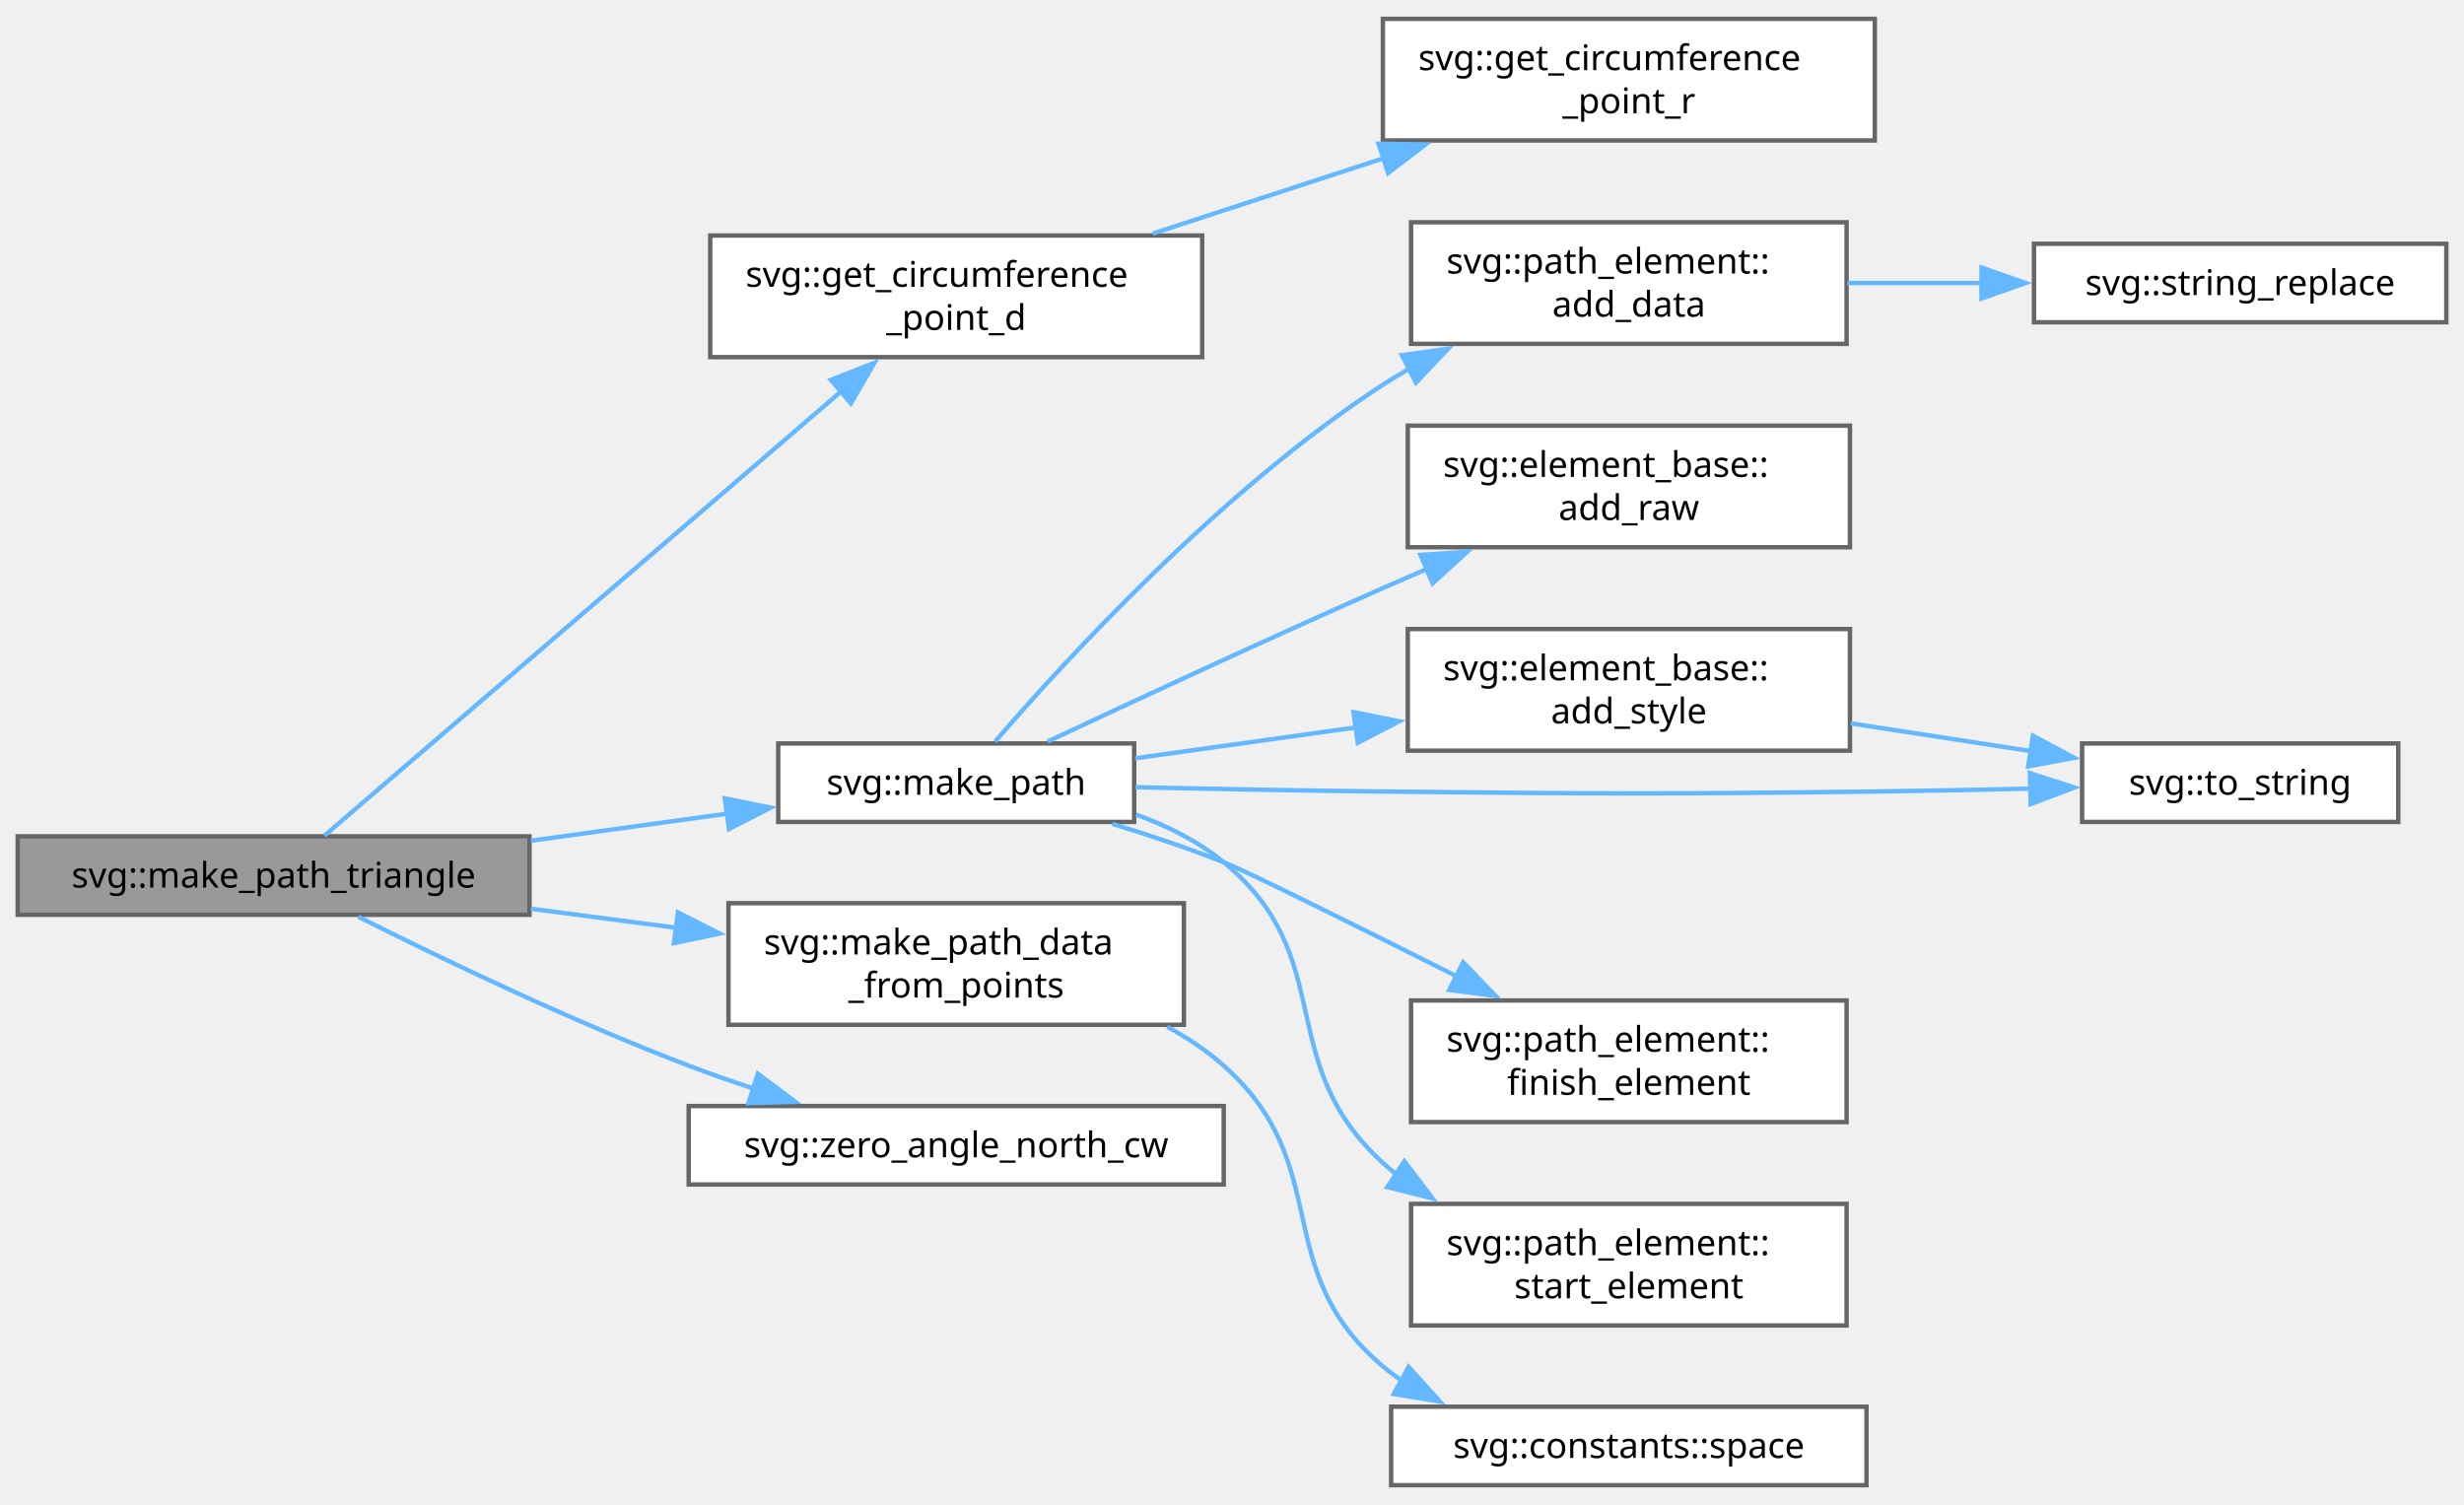
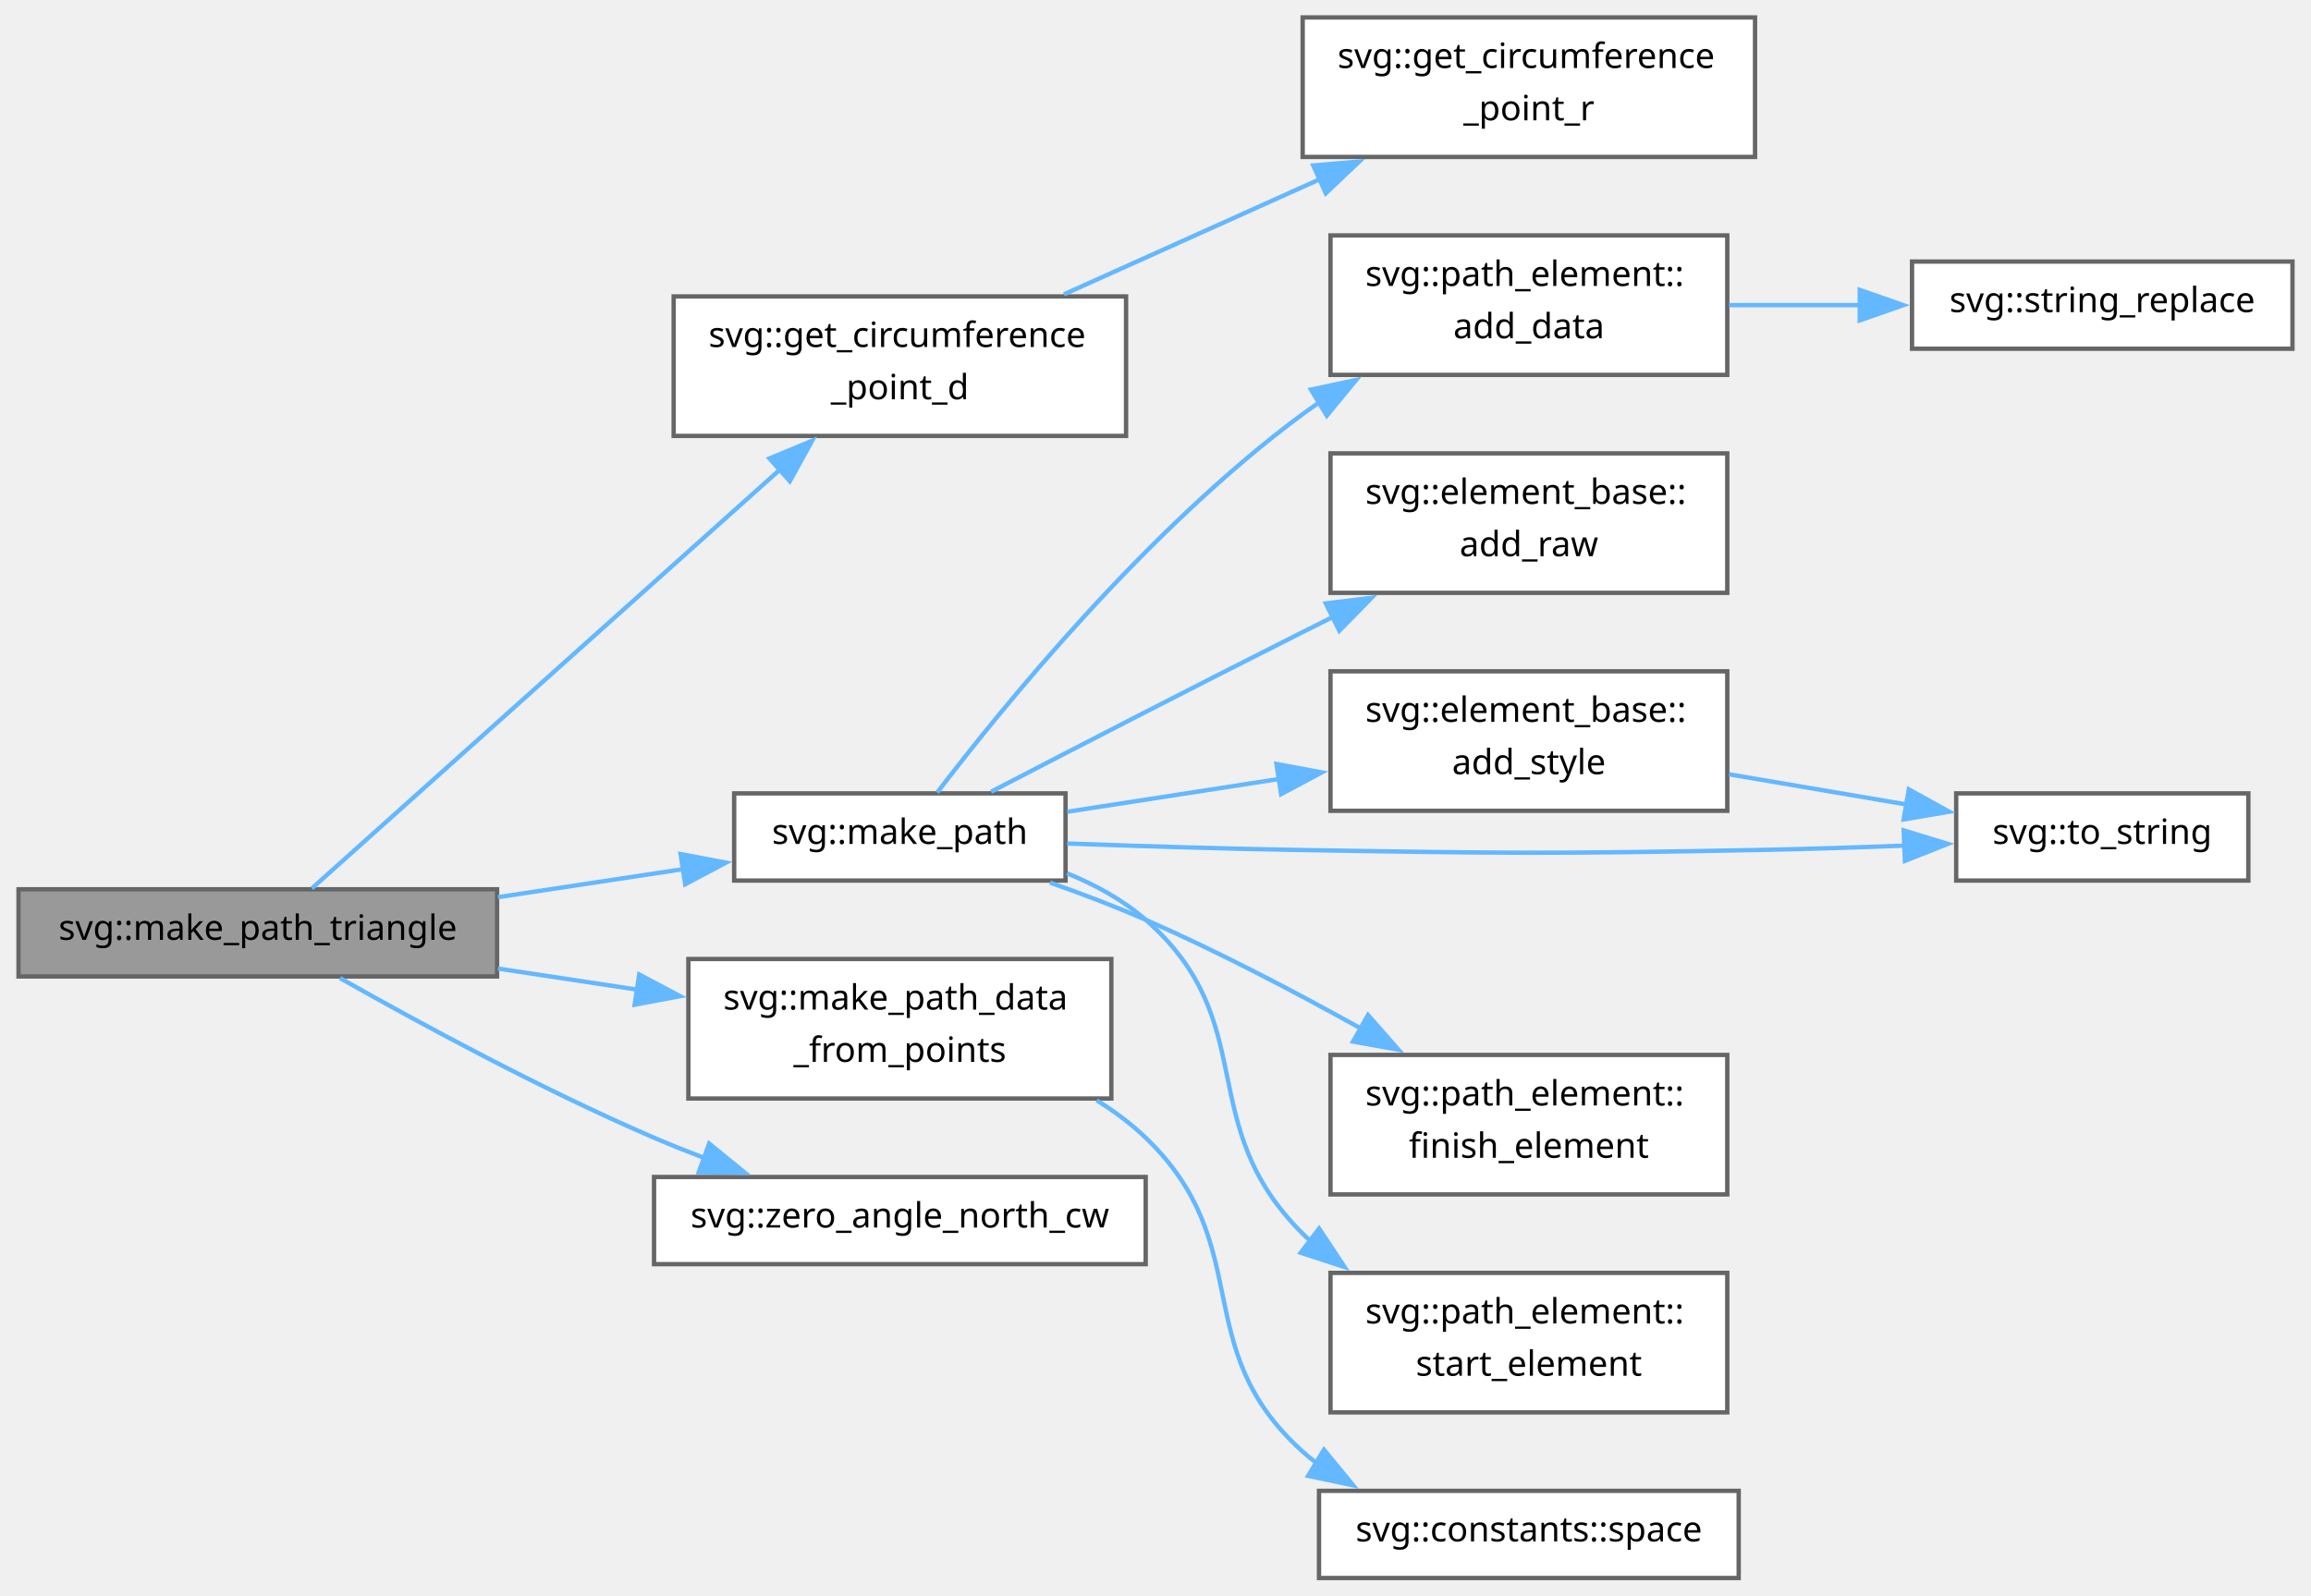
- <svg xmlns="http://www.w3.org/2000/svg" xmlns:xlink="http://www.w3.org/1999/xlink" width="557pt" height="340pt" viewBox="0.00 0.00 557.25 339.62">
-   <g id="graph0" class="graph" transform="scale(1 1) rotate(0) translate(4 335.62)">
+ <svg xmlns="http://www.w3.org/2000/svg" xmlns:xlink="http://www.w3.org/1999/xlink" width="530pt" height="366pt" viewBox="0.00 0.00 529.50 366.00">
+   <g id="graph0" class="graph" transform="scale(1 1) rotate(0) translate(4 362)">
    <g id="Node000001" class="node">
      <g id="a_Node000001">
        <a xlink:title="Center a triangle at this point.">
-           <polygon fill="#999999" stroke="#666666" points="115.75,-146.75 0,-146.75 0,-129 115.75,-129 115.75,-146.75" />
-           <text text-anchor="middle" x="57.88" y="-135.15" font-family="SourceSans" font-size="8.00">svg::make_path_triangle</text>
+           <polygon fill="#999999" stroke="#666666" points="109.75,-158 0,-158 0,-138 109.75,-138 109.75,-158" />
+           <text text-anchor="middle" x="54.88" y="-146.4" font-family="SourceSans" font-size="8.00">svg::make_path_triangle</text>
        </a>
      </g>
    </g>
    <g id="Node000002" class="node">
      <g id="a_Node000002">
        <a xlink:href="namespacesvg.html#ab44508c4aeca591141ebec50145b75cd" target="_top" xlink:title="Angle in degrees.">
-           <polygon fill="white" stroke="#666666" points="267.88,-282.62 156.62,-282.62 156.62,-255.12 267.88,-255.12 267.88,-282.62" />
-           <text text-anchor="start" x="164.62" y="-271.02" font-family="SourceSans" font-size="8.00">svg::get_circumference</text>
-           <text text-anchor="middle" x="212.25" y="-261.27" font-family="SourceSans" font-size="8.00">_point_d</text>
+           <polygon fill="white" stroke="#666666" points="254,-294 150.25,-294 150.25,-262 254,-262 254,-294" />
+           <text text-anchor="start" x="158.25" y="-282.4" font-family="SourceSans" font-size="8.00">svg::get_circumference</text>
+           <text text-anchor="middle" x="202.12" y="-270.4" font-family="SourceSans" font-size="8.00">_point_d</text>
        </a>
      </g>
    </g>
    <g id="edge1_Node000001_Node000002" class="edge">
      <g id="a_edge1_Node000001_Node000002">
        <a xlink:title=" ">
-           <path fill="none" stroke="#63b8ff" d="M69.35,-146.88C93.3,-167.47 152.6,-218.45 186.47,-247.57" />
-           <polygon fill="#63b8ff" stroke="#63b8ff" points="183.89,-249.97 193.75,-253.83 188.45,-244.66 183.89,-249.97" />
+           <path fill="none" stroke="#63b8ff" d="M67.27,-158.2C90.26,-178.77 142.7,-225.71 174.69,-254.34" />
+           <polygon fill="#63b8ff" stroke="#63b8ff" points="172.22,-256.83 182,-260.89 176.89,-251.61 172.22,-256.83" />
        </a>
      </g>
    </g>
    <g id="Node000004" class="node">
      <g id="a_Node000004">
        <a xlink:href="namespacesvg.html#a302d3f13fef13ef823b99cfabcfac3ab" target="_top" xlink:title="Draw path given serialized path data. Can be used to make pinstripes, ie top and bottom line layers....">
-           <polygon fill="white" stroke="#666666" points="252.5,-167.75 172,-167.75 172,-150 252.5,-150 252.5,-167.75" />
-           <text text-anchor="middle" x="212.25" y="-156.15" font-family="SourceSans" font-size="8.00">svg::make_path</text>
+           <polygon fill="white" stroke="#666666" points="240.12,-180 164.12,-180 164.12,-160 240.12,-160 240.12,-180" />
+           <text text-anchor="middle" x="202.12" y="-168.4" font-family="SourceSans" font-size="8.00">svg::make_path</text>
        </a>
      </g>
    </g>
    <g id="edge3_Node000001_Node000004" class="edge">
      <g id="a_edge3_Node000001_Node000004">
        <a xlink:title=" ">
-           <path fill="none" stroke="#63b8ff" d="M116.05,-145.75C130.71,-147.77 146.37,-149.93 160.67,-151.9" />
-           <polygon fill="#63b8ff" stroke="#63b8ff" points="159.92,-155.33 170.3,-153.23 160.87,-148.4 159.92,-155.33" />
+           <path fill="none" stroke="#63b8ff" d="M109.96,-156.19C123.95,-158.31 138.92,-160.58 152.61,-162.65" />
+           <polygon fill="#63b8ff" stroke="#63b8ff" points="151.84,-166.08 162.25,-164.11 152.89,-159.15 151.84,-166.08" />
        </a>
      </g>
    </g>
    <g id="Node000012" class="node">
      <g id="a_Node000012">
        <a xlink:href="namespacesvg.html#a2c65de7707b8b7b1bca959a3a2bbba91" target="_top" xlink:title="Make single path segment.">
-           <polygon fill="white" stroke="#666666" points="263.75,-131.62 160.75,-131.62 160.75,-104.12 263.75,-104.12 263.75,-131.62" />
-           <text text-anchor="start" x="168.75" y="-120.03" font-family="SourceSans" font-size="8.00">svg::make_path_data</text>
-           <text text-anchor="middle" x="212.25" y="-110.28" font-family="SourceSans" font-size="8.00">_from_points</text>
+           <polygon fill="white" stroke="#666666" points="250.62,-142 153.62,-142 153.62,-110 250.62,-110 250.62,-142" />
+           <text text-anchor="start" x="161.62" y="-130.4" font-family="SourceSans" font-size="8.00">svg::make_path_data</text>
+           <text text-anchor="middle" x="202.12" y="-118.4" font-family="SourceSans" font-size="8.00">_from_points</text>
        </a>
      </g>
    </g>
    <g id="edge12_Node000001_Node000012" class="edge">
      <g id="a_edge12_Node000001_Node000012">
        <a xlink:title=" ">
-           <path fill="none" stroke="#63b8ff" d="M116.05,-130.37C126.83,-128.96 138.15,-127.47 149.08,-126.04" />
-           <polygon fill="#63b8ff" stroke="#63b8ff" points="149.32,-129.53 158.78,-124.76 148.41,-122.59 149.32,-129.53" />
+           <path fill="none" stroke="#63b8ff" d="M109.96,-139.81C120.39,-138.23 131.36,-136.57 141.93,-134.97" />
+           <polygon fill="#63b8ff" stroke="#63b8ff" points="142.35,-138.44 151.72,-133.48 141.3,-131.52 142.35,-138.44" />
        </a>
      </g>
    </g>
    <g id="Node000014" class="node">
      <g id="a_Node000014">
        <a xlink:href="namespacesvg.html#a46164d75fd5109e4ed8879abbacd5c11" target="_top" xlink:title="Zero degrees is top, going clockwise (cw).">
-           <polygon fill="white" stroke="#666666" points="272.75,-85.75 151.75,-85.75 151.75,-68 272.75,-68 272.75,-85.75" />
-           <text text-anchor="middle" x="212.25" y="-74.15" font-family="SourceSans" font-size="8.00">svg::zero_angle_north_cw</text>
+           <polygon fill="white" stroke="#666666" points="258.5,-92 145.75,-92 145.75,-72 258.5,-72 258.5,-92" />
+           <text text-anchor="middle" x="202.12" y="-80.4" font-family="SourceSans" font-size="8.00">svg::zero_angle_north_cw</text>
        </a>
      </g>
    </g>
    <g id="edge14_Node000001_Node000014" class="edge">
      <g id="a_edge14_Node000001_Node000014">
        <a xlink:title=" ">
-           <path fill="none" stroke="#63b8ff" d="M77.05,-128.54C95.54,-119.26 125.18,-104.99 151.75,-94.88 156.47,-93.08 161.46,-91.33 166.45,-89.69" />
-           <polygon fill="#63b8ff" stroke="#63b8ff" points="167.39,-93.06 175.86,-86.71 165.27,-86.39 167.39,-93.06" />
+           <path fill="none" stroke="#63b8ff" d="M73.73,-137.63C91.59,-127.51 120.03,-112.06 145.75,-101 149.52,-99.38 153.48,-97.8 157.47,-96.28" />
+           <polygon fill="#63b8ff" stroke="#63b8ff" points="158.39,-99.67 166.6,-92.96 156,-93.09 158.39,-99.67" />
        </a>
      </g>
    </g>
    <g id="Node000003" class="node">
      <g id="a_Node000003">
        <a xlink:href="namespacesvg.html#aef05ac63d88a6102981d3faf37275297" target="_top" xlink:title="Angle in radians.">
-           <polygon fill="white" stroke="#666666" points="420,-331.62 308.75,-331.62 308.75,-304.12 420,-304.12 420,-331.62" />
-           <text text-anchor="start" x="316.75" y="-320.02" font-family="SourceSans" font-size="8.00">svg::get_circumference</text>
-           <text text-anchor="middle" x="364.38" y="-310.27" font-family="SourceSans" font-size="8.00">_point_r</text>
+           <polygon fill="white" stroke="#666666" points="398.25,-358 294.5,-358 294.5,-326 398.25,-326 398.25,-358" />
+           <text text-anchor="start" x="302.5" y="-346.4" font-family="SourceSans" font-size="8.00">svg::get_circumference</text>
+           <text text-anchor="middle" x="346.38" y="-334.4" font-family="SourceSans" font-size="8.00">_point_r</text>
        </a>
      </g>
    </g>
    <g id="edge2_Node000002_Node000003" class="edge">
      <g id="a_edge2_Node000002_Node000003">
        <a xlink:title=" ">
-           <path fill="none" stroke="#63b8ff" d="M256.67,-283.05C273.09,-288.41 291.99,-294.58 309.27,-300.22" />
-           <polygon fill="#63b8ff" stroke="#63b8ff" points="307.76,-303.4 318.35,-303.18 309.93,-296.75 307.76,-303.4" />
+           <path fill="none" stroke="#63b8ff" d="M239.76,-294.48C257.68,-302.54 279.45,-312.34 298.56,-320.94" />
+           <polygon fill="#63b8ff" stroke="#63b8ff" points="296.93,-324.04 307.49,-324.95 299.8,-317.66 296.93,-324.04" />
        </a>
      </g>
    </g>
    <g id="Node000005" class="node">
      <g id="a_Node000005">
        <a xlink:href="group__elements.html#a807f3c30f2ace338ad10aaf230b47665" target="_top" xlink:title="Either serialize immediately (as below), or create data structure that adds data to data_vec and then...">
-           <polygon fill="white" stroke="#666666" points="413.62,-285.62 315.12,-285.62 315.12,-258.12 413.62,-258.12 413.62,-285.62" />
-           <text text-anchor="start" x="323.12" y="-274.02" font-family="SourceSans" font-size="8.00">svg::path_element::</text>
-           <text text-anchor="middle" x="364.38" y="-264.27" font-family="SourceSans" font-size="8.00">add_data</text>
+           <polygon fill="white" stroke="#666666" points="391.88,-308 300.88,-308 300.88,-276 391.88,-276 391.88,-308" />
+           <text text-anchor="start" x="308.88" y="-296.4" font-family="SourceSans" font-size="8.00">svg::path_element::</text>
+           <text text-anchor="middle" x="346.38" y="-284.4" font-family="SourceSans" font-size="8.00">add_data</text>
        </a>
      </g>
    </g>
    <g id="edge4_Node000004_Node000005" class="edge">
      <g id="a_edge4_Node000004_Node000005">
        <a xlink:title=" ">
-           <path fill="none" stroke="#63b8ff" d="M221.06,-168.19C236.33,-185.91 271.9,-224.88 308.75,-248.88 310.7,-250.15 312.74,-251.37 314.83,-252.55" />
-           <polygon fill="#63b8ff" stroke="#63b8ff" points="313.03,-255.56 323.52,-257.03 316.23,-249.34 313.03,-255.56" />
+           <path fill="none" stroke="#63b8ff" d="M210.7,-180.21C225.23,-199.25 258.76,-240.62 294.5,-267 295.81,-267.97 297.17,-268.92 298.55,-269.84" />
+           <polygon fill="#63b8ff" stroke="#63b8ff" points="296.4,-272.63 306.76,-274.83 300.03,-266.65 296.4,-272.63" />
        </a>
      </g>
    </g>
    <g id="Node000007" class="node">
      <g id="a_Node000007">
        <a xlink:href="group__elements.html#acafbdd950c6c2639c9d376c3eab696e5" target="_top" xlink:title=" ">
-           <polygon fill="white" stroke="#666666" points="414.38,-239.62 314.38,-239.62 314.38,-212.12 414.38,-212.12 414.38,-239.62" />
-           <text text-anchor="start" x="322.38" y="-228.03" font-family="SourceSans" font-size="8.00">svg::element_base::</text>
-           <text text-anchor="middle" x="364.38" y="-218.28" font-family="SourceSans" font-size="8.00">add_raw</text>
+           <polygon fill="white" stroke="#666666" points="391.88,-258 300.88,-258 300.88,-226 391.88,-226 391.88,-258" />
+           <text text-anchor="start" x="308.88" y="-246.4" font-family="SourceSans" font-size="8.00">svg::element_base::</text>
+           <text text-anchor="middle" x="346.38" y="-234.4" font-family="SourceSans" font-size="8.00">add_raw</text>
        </a>
      </g>
    </g>
    <g id="edge6_Node000004_Node000007" class="edge">
      <g id="a_edge6_Node000004_Node000007">
        <a xlink:title=" ">
-           <path fill="none" stroke="#63b8ff" d="M232.92,-168.17C252.16,-177.21 282.36,-191.24 308.75,-202.88 312.05,-204.33 315.46,-205.81 318.9,-207.29" />
-           <polygon fill="#63b8ff" stroke="#63b8ff" points="317.24,-210.39 327.82,-211.1 319.99,-203.95 317.24,-210.39" />
+           <path fill="none" stroke="#63b8ff" d="M223.04,-180.37C241.51,-189.97 269.8,-204.58 294.5,-217 296.75,-218.13 299.06,-219.29 301.39,-220.45" />
+           <polygon fill="#63b8ff" stroke="#63b8ff" points="299.8,-223.57 310.32,-224.87 302.91,-217.3 299.8,-223.57" />
        </a>
      </g>
    </g>
    <g id="Node000008" class="node">
      <g id="a_Node000008">
        <a xlink:href="group__elements.html#a238b38ca99a1cf6c2baf80c8e4338d99" target="_top" xlink:title=" ">
-           <polygon fill="white" stroke="#666666" points="414.38,-193.62 314.38,-193.62 314.38,-166.12 414.38,-166.12 414.38,-193.62" />
-           <text text-anchor="start" x="322.38" y="-182.03" font-family="SourceSans" font-size="8.00">svg::element_base::</text>
-           <text text-anchor="middle" x="364.38" y="-172.28" font-family="SourceSans" font-size="8.00">add_style</text>
+           <polygon fill="white" stroke="#666666" points="391.88,-208 300.88,-208 300.88,-176 391.88,-176 391.88,-208" />
+           <text text-anchor="start" x="308.88" y="-196.4" font-family="SourceSans" font-size="8.00">svg::element_base::</text>
+           <text text-anchor="middle" x="346.38" y="-184.4" font-family="SourceSans" font-size="8.00">add_style</text>
        </a>
      </g>
    </g>
    <g id="edge7_Node000004_Node000008" class="edge">
      <g id="a_edge7_Node000004_Node000008">
        <a xlink:title=" ">
-           <path fill="none" stroke="#63b8ff" d="M252.69,-164.39C268.09,-166.55 286.08,-169.06 303.03,-171.43" />
-           <polygon fill="#63b8ff" stroke="#63b8ff" points="302.1,-174.84 312.49,-172.76 303.07,-167.9 302.1,-174.84" />
+           <path fill="none" stroke="#63b8ff" d="M240.5,-175.78C255.41,-178.09 272.91,-180.79 289.28,-183.33" />
+           <polygon fill="#63b8ff" stroke="#63b8ff" points="288.49,-186.74 298.9,-184.81 289.56,-179.83 288.49,-186.74" />
        </a>
      </g>
    </g>
    <g id="Node000009" class="node">
      <g id="a_Node000009">
        <a xlink:href="namespacesvg.html#a36b1c48ad4601b205790e3772ad0a7b6" target="_top" xlink:title=" ">
-           <polygon fill="white" stroke="#666666" points="538.38,-167.75 466.88,-167.75 466.88,-150 538.38,-150 538.38,-167.75" />
-           <text text-anchor="middle" x="502.62" y="-156.15" font-family="SourceSans" font-size="8.00">svg::to_string</text>
+           <polygon fill="white" stroke="#666666" points="511.38,-180 444.38,-180 444.38,-160 511.38,-160 511.38,-180" />
+           <text text-anchor="middle" x="477.88" y="-168.4" font-family="SourceSans" font-size="8.00">svg::to_string</text>
        </a>
      </g>
    </g>
    <g id="edge11_Node000004_Node000009" class="edge">
      <g id="a_edge11_Node000004_Node000009">
        <a xlink:title=" ">
-           <path fill="none" stroke="#63b8ff" d="M252.74,-157.86C269.94,-157.47 290.34,-157.07 308.75,-156.88 358.19,-156.36 370.56,-156.27 420,-156.88 431.48,-157.02 443.87,-157.27 455.44,-157.55" />
-           <polygon fill="#63b8ff" stroke="#63b8ff" points="455.08,-161.04 465.16,-157.79 455.25,-154.04 455.08,-161.04" />
+           <path fill="none" stroke="#63b8ff" d="M240.46,-168.5C257.01,-167.9 276.73,-167.29 294.5,-167 340.6,-166.24 352.15,-166.12 398.25,-167 409.4,-167.21 421.43,-167.59 432.66,-168.02" />
+           <polygon fill="#63b8ff" stroke="#63b8ff" points="432.34,-171.51 442.47,-168.41 432.62,-164.51 432.34,-171.51" />
        </a>
      </g>
    </g>
    <g id="Node000010" class="node">
      <g id="a_Node000010">
        <a xlink:href="group__elements.html#gaac30ae99fb1a2542688fa1ffb43cd8e1" target="_top" xlink:title=" ">
-           <polygon fill="white" stroke="#666666" points="413.62,-109.62 315.12,-109.62 315.12,-82.12 413.62,-82.12 413.62,-109.62" />
-           <text text-anchor="start" x="323.12" y="-98.03" font-family="SourceSans" font-size="8.00">svg::path_element::</text>
-           <text text-anchor="middle" x="364.38" y="-88.28" font-family="SourceSans" font-size="8.00">finish_element</text>
+           <polygon fill="white" stroke="#666666" points="391.88,-120 300.88,-120 300.88,-88 391.88,-88 391.88,-120" />
+           <text text-anchor="start" x="308.88" y="-108.4" font-family="SourceSans" font-size="8.00">svg::path_element::</text>
+           <text text-anchor="middle" x="346.38" y="-96.4" font-family="SourceSans" font-size="8.00">finish_element</text>
        </a>
      </g>
    </g>
    <g id="edge9_Node000004_Node000010" class="edge">
      <g id="a_edge9_Node000004_Node000010">
        <a xlink:title=" ">
-           <path fill="none" stroke="#63b8ff" d="M247.57,-149.56C255.9,-147.01 264.72,-144.06 272.75,-140.88 278.27,-138.69 303.27,-126.24 325.61,-115" />
-           <polygon fill="#63b8ff" stroke="#63b8ff" points="326.9,-118.26 334.26,-110.64 323.75,-112.01 326.9,-118.26" />
+           <path fill="none" stroke="#63b8ff" d="M236.56,-159.53C243.88,-156.96 251.52,-154.06 258.5,-151 275.09,-143.73 292.78,-134.45 307.83,-126.07" />
+           <polygon fill="#63b8ff" stroke="#63b8ff" points="309.49,-129.15 316.48,-121.19 306.05,-123.06 309.49,-129.15" />
        </a>
      </g>
    </g>
    <g id="Node000011" class="node">
      <g id="a_Node000011">
        <a xlink:href="group__elements.html#a6dbca7cef2cbc0c10aa44c44ae20b36e" target="_top" xlink:title=" ">
-           <polygon fill="white" stroke="#666666" points="413.62,-63.62 315.12,-63.62 315.12,-36.12 413.62,-36.12 413.62,-63.62" />
-           <text text-anchor="start" x="323.12" y="-52.02" font-family="SourceSans" font-size="8.00">svg::path_element::</text>
-           <text text-anchor="middle" x="364.38" y="-42.27" font-family="SourceSans" font-size="8.00">start_element</text>
+           <polygon fill="white" stroke="#666666" points="391.88,-70 300.88,-70 300.88,-38 391.88,-38 391.88,-70" />
+           <text text-anchor="start" x="308.88" y="-58.4" font-family="SourceSans" font-size="8.00">svg::path_element::</text>
+           <text text-anchor="middle" x="346.38" y="-46.4" font-family="SourceSans" font-size="8.00">start_element</text>
        </a>
      </g>
    </g>
    <g id="edge10_Node000004_Node000011" class="edge">
      <g id="a_edge10_Node000004_Node000011">
        <a xlink:title=" ">
-           <path fill="none" stroke="#63b8ff" d="M252.91,-151.67C260.03,-149.1 267,-145.61 272.75,-140.88 299.15,-119.14 283.53,-95.96 308.75,-72.88 309.8,-71.92 310.89,-71 312.02,-70.11" />
-           <polygon fill="#63b8ff" stroke="#63b8ff" points="313.6,-73.26 320.02,-64.83 309.75,-67.42 313.6,-73.26" />
+           <path fill="none" stroke="#63b8ff" d="M240.44,-161.67C246.95,-159.03 253.3,-155.55 258.5,-151 285.42,-127.44 269.11,-104.21 294.5,-79 295.1,-78.4 295.72,-77.82 296.36,-77.24" />
+           <polygon fill="#63b8ff" stroke="#63b8ff" points="298.27,-80.18 304.12,-71.34 294.04,-74.61 298.27,-80.18" />
        </a>
      </g>
    </g>
    <g id="Node000006" class="node">
      <g id="a_Node000006">
        <a xlink:href="namespacesvg.html#a48ac748e89e22789d1772326a98dd7b6" target="_top" xlink:title=" ">
-           <polygon fill="white" stroke="#666666" points="549.25,-280.75 456,-280.75 456,-263 549.25,-263 549.25,-280.75" />
-           <text text-anchor="middle" x="502.62" y="-269.15" font-family="SourceSans" font-size="8.00">svg::string_replace</text>
+           <polygon fill="white" stroke="#666666" points="521.5,-302 434.25,-302 434.25,-282 521.5,-282 521.5,-302" />
+           <text text-anchor="middle" x="477.88" y="-290.4" font-family="SourceSans" font-size="8.00">svg::string_replace</text>
        </a>
      </g>
    </g>
    <g id="edge5_Node000005_Node000006" class="edge">
      <g id="a_edge5_Node000005_Node000006">
        <a xlink:title=" ">
-           <path fill="none" stroke="#63b8ff" d="M413.8,-271.88C423.69,-271.88 434.19,-271.88 444.35,-271.88" />
-           <polygon fill="#63b8ff" stroke="#63b8ff" points="444.13,-275.38 454.13,-271.88 444.13,-268.38 444.13,-275.38" />
+           <path fill="none" stroke="#63b8ff" d="M392.3,-292C401.97,-292 412.28,-292 422.26,-292" />
+           <polygon fill="#63b8ff" stroke="#63b8ff" points="422.26,-295.5 432.26,-292 422.26,-288.5 422.26,-295.5" />
        </a>
      </g>
    </g>
    <g id="edge8_Node000008_Node000009" class="edge">
      <g id="a_edge8_Node000008_Node000009">
        <a xlink:title=" ">
-           <path fill="none" stroke="#63b8ff" d="M414.56,-172.29C427.89,-170.24 442.26,-168.02 455.42,-166" />
-           <polygon fill="#63b8ff" stroke="#63b8ff" points="455.76,-169.49 465.11,-164.5 454.69,-162.57 455.76,-169.49" />
+           <path fill="none" stroke="#63b8ff" d="M392.3,-184.37C405.53,-182.12 419.97,-179.67 433.11,-177.43" />
+           <polygon fill="#63b8ff" stroke="#63b8ff" points="433.51,-180.92 442.78,-175.79 432.33,-174.02 433.51,-180.92" />
        </a>
      </g>
    </g>
    <g id="Node000013" class="node">
      <g id="a_Node000013">
        <a xlink:href="namespacesvg_1_1constants.html#ac460bc8db60d85c3ae1cf8b1a903405e" target="_top" xlink:title="Formatting character constants.">
-           <polygon fill="white" stroke="#666666" points="418.12,-17.75 310.62,-17.75 310.62,0 418.12,0 418.12,-17.75" />
-           <text text-anchor="middle" x="364.38" y="-6.15" font-family="SourceSans" font-size="8.00">svg::constants::space</text>
+           <polygon fill="white" stroke="#666666" points="394.5,-20 298.25,-20 298.25,0 394.5,0 394.5,-20" />
+           <text text-anchor="middle" x="346.38" y="-8.4" font-family="SourceSans" font-size="8.00">svg::constants::space</text>
        </a>
      </g>
    </g>
    <g id="edge13_Node000012_Node000013" class="edge">
      <g id="a_edge13_Node000012_Node000013">
        <a xlink:title=" ">
-           <path fill="none" stroke="#63b8ff" d="M259.99,-103.67C264.58,-101.17 268.94,-98.26 272.75,-94.88 298.31,-72.16 282.62,-48.93 308.75,-26.88 310.19,-25.66 311.72,-24.52 313.31,-23.46" />
-           <polygon fill="#63b8ff" stroke="#63b8ff" points="314.56,-26.77 321.66,-18.91 311.21,-20.62 314.56,-26.77" />
+           <path fill="none" stroke="#63b8ff" d="M247.27,-109.58C251.32,-107.07 255.15,-104.22 258.5,-101 284.29,-76.21 267.89,-52.92 294.5,-29 295.56,-28.04 296.68,-27.13 297.84,-26.27" />
+           <polygon fill="#63b8ff" stroke="#63b8ff" points="299.38,-29.43 306.11,-21.25 295.75,-23.44 299.38,-29.43" />
        </a>
      </g>
    </g>
  </g>
</svg>
